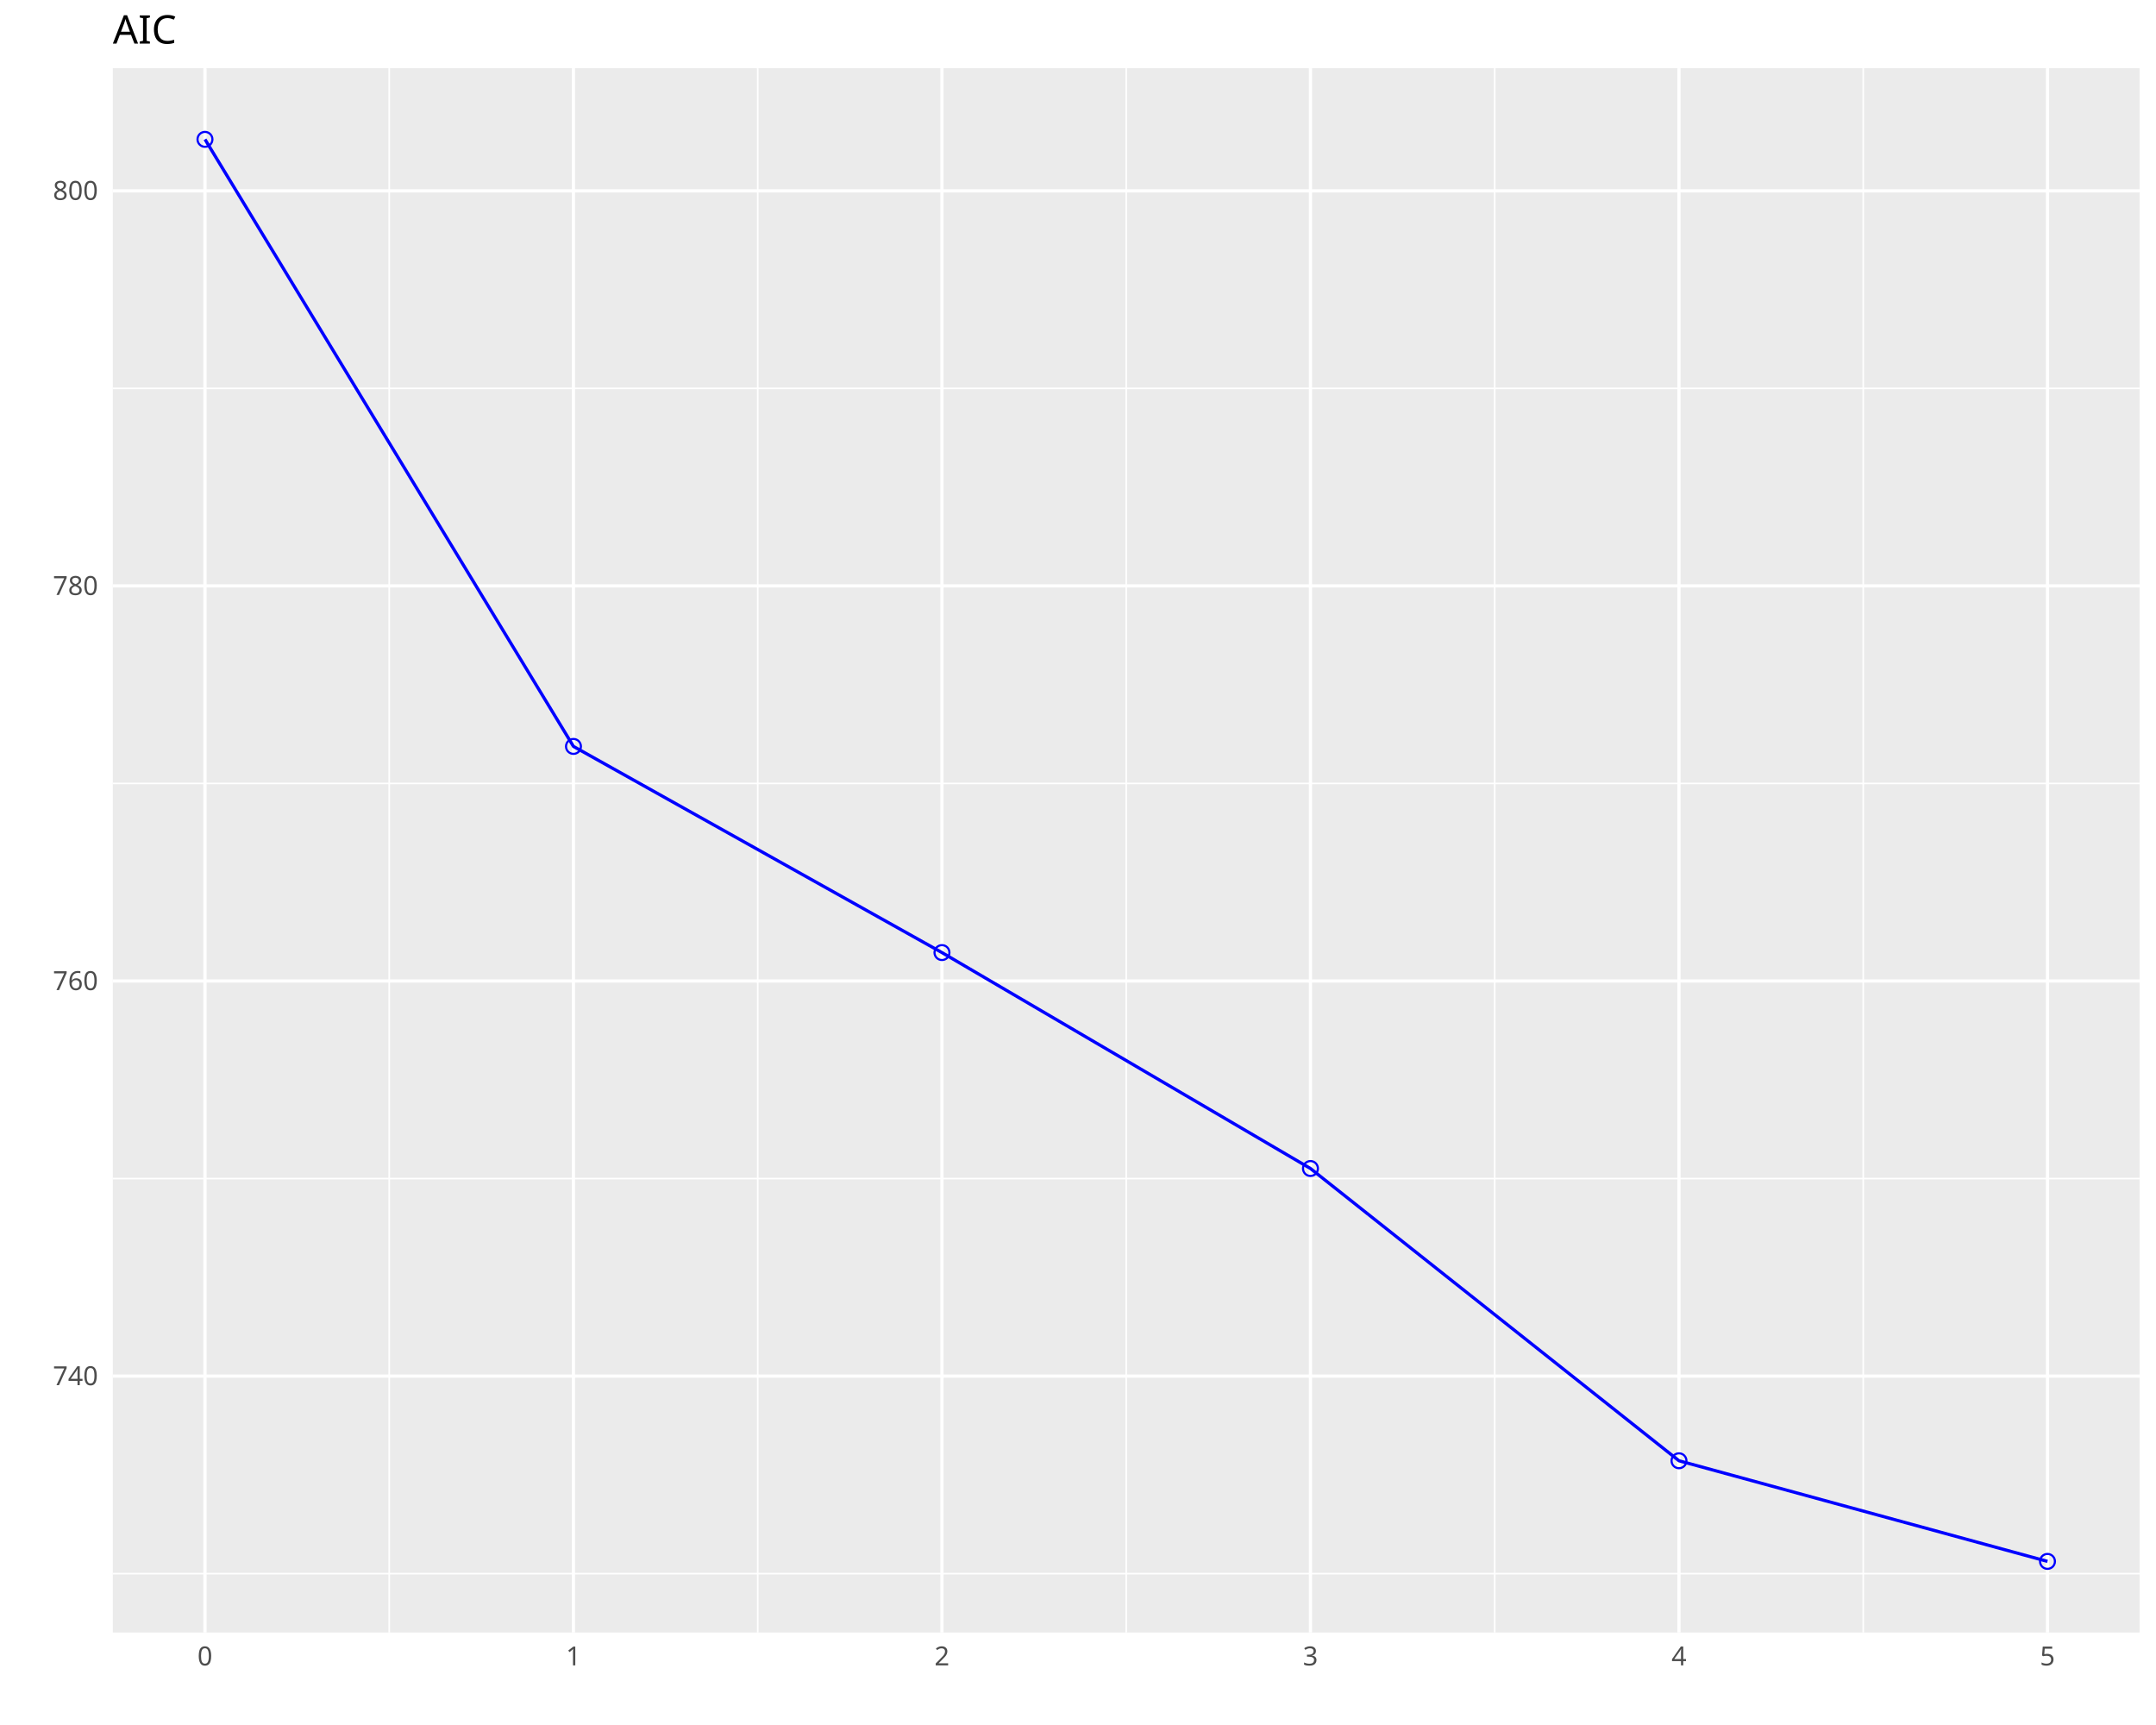
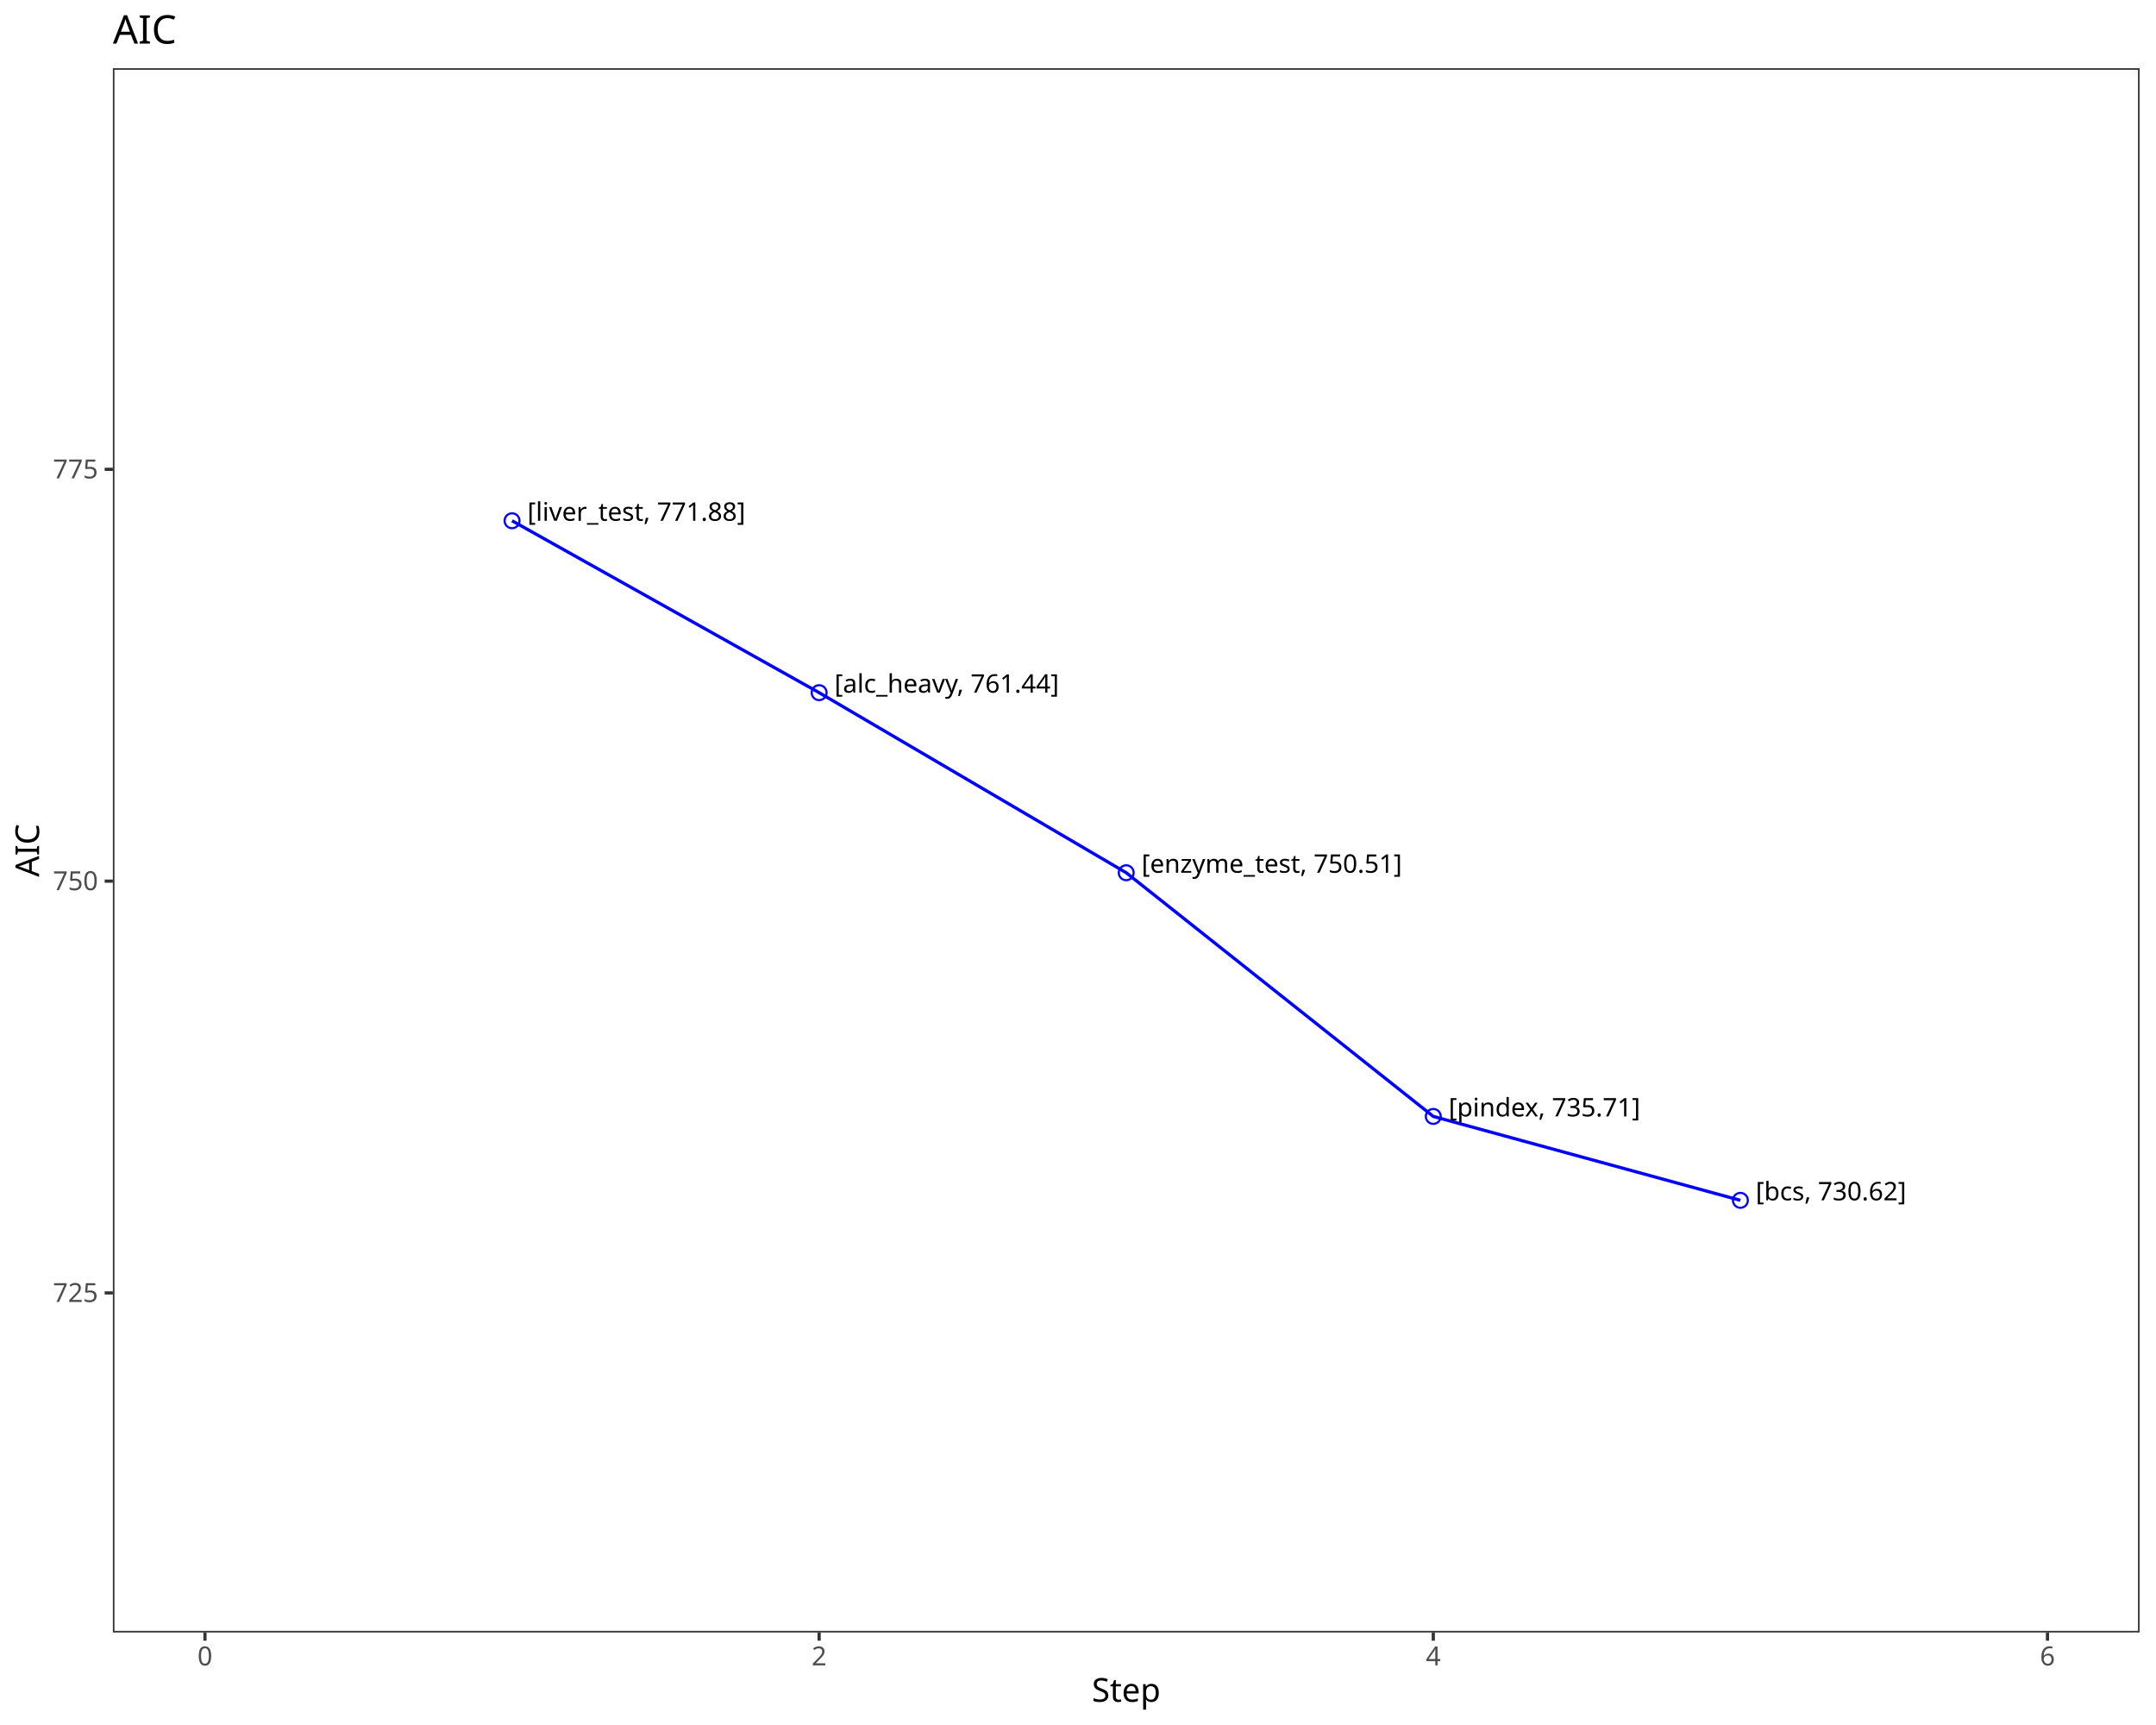
<svg xmlns="http://www.w3.org/2000/svg" class="svglite" data-engine-version="2.0" width="720.00pt" height="576.00pt" viewBox="0 0 720.00 576.00">
  <defs>
    <style type="text/css">
    .svglite line, .svglite polyline, .svglite polygon, .svglite path, .svglite rect, .svglite circle {
      fill: none;
      stroke: #000000;
      stroke-linecap: round;
      stroke-linejoin: round;
      stroke-miterlimit: 10.00;
    }
  </style>
  </defs>
  <rect width="100%" height="100%" style="stroke: none; fill: #FFFFFF;" />
  <defs>
    <clipPath id="cpMC4wMHw3MjAuMDB8MC4wMHw1NzYuMDA=">
      <rect x="0.00" y="0.00" width="720.00" height="576.00" />
    </clipPath>
  </defs>
  <g clip-path="url(#cpMC4wMHw3MjAuMDB8MC4wMHw1NzYuMDA=)">
    <rect x="0.00" y="0.00" width="720.00" height="576.00" style="stroke-width: 1.07; stroke: #FFFFFF; fill: #FFFFFF;" />
  </g>
  <defs>
    <clipPath id="cpMzcuNjl8NzE0LjUyfDIyLjc4fDU0NS4xMQ==">
      <rect x="37.69" y="22.78" width="676.83" height="522.33" />
    </clipPath>
  </defs>
  <g clip-path="url(#cpMzcuNjl8NzE0LjUyfDIyLjc4fDU0NS4xMQ==)">
-     <rect x="37.69" y="22.78" width="676.83" height="522.33" style="stroke-width: 1.07; stroke: none; fill: #EBEBEB;" />
-     <polyline points="37.69,525.46 714.52,525.46 " style="stroke-width: 0.53; stroke: #FFFFFF; stroke-linecap: butt;" />
-     <polyline points="37.69,393.54 714.52,393.54 " style="stroke-width: 0.53; stroke: #FFFFFF; stroke-linecap: butt;" />
-     <polyline points="37.69,261.61 714.52,261.61 " style="stroke-width: 0.53; stroke: #FFFFFF; stroke-linecap: butt;" />
-     <polyline points="37.69,129.68 714.52,129.68 " style="stroke-width: 0.53; stroke: #FFFFFF; stroke-linecap: butt;" />
-     <polyline points="129.98,545.11 129.98,22.78 " style="stroke-width: 0.53; stroke: #FFFFFF; stroke-linecap: butt;" />
-     <polyline points="253.04,545.11 253.04,22.78 " style="stroke-width: 0.53; stroke: #FFFFFF; stroke-linecap: butt;" />
-     <polyline points="376.10,545.11 376.10,22.78 " style="stroke-width: 0.53; stroke: #FFFFFF; stroke-linecap: butt;" />
-     <polyline points="499.16,545.11 499.16,22.78 " style="stroke-width: 0.53; stroke: #FFFFFF; stroke-linecap: butt;" />
-     <polyline points="622.23,545.11 622.23,22.78 " style="stroke-width: 0.53; stroke: #FFFFFF; stroke-linecap: butt;" />
-     <polyline points="37.69,459.50 714.52,459.50 " style="stroke-width: 1.07; stroke: #FFFFFF; stroke-linecap: butt;" />
-     <polyline points="37.69,327.57 714.52,327.57 " style="stroke-width: 1.07; stroke: #FFFFFF; stroke-linecap: butt;" />
-     <polyline points="37.69,195.64 714.52,195.64 " style="stroke-width: 1.07; stroke: #FFFFFF; stroke-linecap: butt;" />
-     <polyline points="37.69,63.72 714.52,63.72 " style="stroke-width: 1.07; stroke: #FFFFFF; stroke-linecap: butt;" />
-     <polyline points="68.45,545.11 68.45,22.78 " style="stroke-width: 1.07; stroke: #FFFFFF; stroke-linecap: butt;" />
-     <polyline points="191.51,545.11 191.51,22.78 " style="stroke-width: 1.07; stroke: #FFFFFF; stroke-linecap: butt;" />
-     <polyline points="314.57,545.11 314.57,22.78 " style="stroke-width: 1.07; stroke: #FFFFFF; stroke-linecap: butt;" />
-     <polyline points="437.63,545.11 437.63,22.78 " style="stroke-width: 1.07; stroke: #FFFFFF; stroke-linecap: butt;" />
-     <polyline points="560.70,545.11 560.70,22.78 " style="stroke-width: 1.07; stroke: #FFFFFF; stroke-linecap: butt;" />
-     <polyline points="683.76,545.11 683.76,22.78 " style="stroke-width: 1.07; stroke: #FFFFFF; stroke-linecap: butt;" />
-     <polyline points="68.45,46.53 191.51,249.24 314.57,318.08 437.63,390.18 560.70,487.77 683.76,521.37 " style="stroke-width: 1.07; stroke: #0000FF; stroke-linecap: butt;" />
-     <circle cx="68.45" cy="46.53" r="2.49" style="stroke-width: 0.71; stroke: #0000FF;" />
-     <circle cx="191.51" cy="249.24" r="2.49" style="stroke-width: 0.71; stroke: #0000FF;" />
-     <circle cx="314.57" cy="318.08" r="2.49" style="stroke-width: 0.71; stroke: #0000FF;" />
-     <circle cx="437.63" cy="390.18" r="2.49" style="stroke-width: 0.71; stroke: #0000FF;" />
-     <circle cx="560.70" cy="487.77" r="2.49" style="stroke-width: 0.71; stroke: #0000FF;" />
-     <circle cx="683.76" cy="521.37" r="2.49" style="stroke-width: 0.71; stroke: #0000FF;" />
+     <rect x="37.69" y="22.78" width="676.83" height="522.33" style="stroke-width: 1.07; stroke: none; fill: #FFFFFF;" />
+     <polyline points="171.00,173.89 273.55,231.29 376.10,291.42 478.65,372.79 581.21,400.81 " style="stroke-width: 1.07; stroke: #0000FF; stroke-linecap: butt;" />
+     <circle cx="171.00" cy="173.89" r="2.49" style="stroke-width: 0.71; stroke: #0000FF;" />
+     <circle cx="273.55" cy="231.29" r="2.49" style="stroke-width: 0.71; stroke: #0000FF;" />
+     <circle cx="376.10" cy="291.42" r="2.49" style="stroke-width: 0.71; stroke: #0000FF;" />
+     <circle cx="478.65" cy="372.79" r="2.49" style="stroke-width: 0.71; stroke: #0000FF;" />
+     <circle cx="581.21" cy="400.81" r="2.49" style="stroke-width: 0.71; stroke: #0000FF;" />
+     <text x="176.13" y="173.89" style="font-size: 8.54px; font-family: sans;" textLength="69.75px" lengthAdjust="spacingAndGlyphs">[liver_test, 771.88]</text>
+     <text x="278.68" y="231.29" style="font-size: 8.54px; font-family: sans;" textLength="74.04px" lengthAdjust="spacingAndGlyphs">[alc_heavy, 761.44]</text>
+     <text x="381.23" y="291.42" style="font-size: 8.54px; font-family: sans;" textLength="84.00px" lengthAdjust="spacingAndGlyphs">[enzyme_test, 750.51]</text>
+     <text x="483.78" y="372.79" style="font-size: 8.54px; font-family: sans;" textLength="60.75px" lengthAdjust="spacingAndGlyphs">[pindex, 735.71]</text>
+     <text x="586.33" y="400.81" style="font-size: 8.54px; font-family: sans;" textLength="48.88px" lengthAdjust="spacingAndGlyphs">[bcs, 730.62]</text>
+     <rect x="37.69" y="22.78" width="676.83" height="522.33" style="stroke-width: 1.07; stroke: #333333;" />
  </g>
  <g clip-path="url(#cpMC4wMHw3MjAuMDB8MC4wMHw1NzYuMDA=)">
-     <text x="32.76" y="462.53" text-anchor="end" style="font-size: 8.80px; fill: #4D4D4D; font-family: sans;" textLength="14.68px" lengthAdjust="spacingAndGlyphs">740</text>
-     <text x="32.76" y="330.60" text-anchor="end" style="font-size: 8.80px; fill: #4D4D4D; font-family: sans;" textLength="14.68px" lengthAdjust="spacingAndGlyphs">760</text>
-     <text x="32.76" y="198.67" text-anchor="end" style="font-size: 8.80px; fill: #4D4D4D; font-family: sans;" textLength="14.68px" lengthAdjust="spacingAndGlyphs">780</text>
-     <text x="32.76" y="66.74" text-anchor="end" style="font-size: 8.80px; fill: #4D4D4D; font-family: sans;" textLength="14.68px" lengthAdjust="spacingAndGlyphs">800</text>
+     <text x="32.76" y="434.75" text-anchor="end" style="font-size: 8.80px; fill: #4D4D4D; font-family: sans;" textLength="14.68px" lengthAdjust="spacingAndGlyphs">725</text>
+     <text x="32.76" y="297.24" text-anchor="end" style="font-size: 8.80px; fill: #4D4D4D; font-family: sans;" textLength="14.68px" lengthAdjust="spacingAndGlyphs">750</text>
+     <text x="32.76" y="159.73" text-anchor="end" style="font-size: 8.80px; fill: #4D4D4D; font-family: sans;" textLength="14.68px" lengthAdjust="spacingAndGlyphs">775</text>
+     <polyline points="34.95,431.72 37.69,431.72 " style="stroke-width: 1.07; stroke: #333333; stroke-linecap: butt;" />
+     <polyline points="34.95,294.22 37.69,294.22 " style="stroke-width: 1.07; stroke: #333333; stroke-linecap: butt;" />
+     <polyline points="34.95,156.71 37.69,156.71 " style="stroke-width: 1.07; stroke: #333333; stroke-linecap: butt;" />
+     <polyline points="68.45,547.85 68.45,545.11 " style="stroke-width: 1.07; stroke: #333333; stroke-linecap: butt;" />
+     <polyline points="273.55,547.85 273.55,545.11 " style="stroke-width: 1.07; stroke: #333333; stroke-linecap: butt;" />
+     <polyline points="478.65,547.85 478.65,545.11 " style="stroke-width: 1.07; stroke: #333333; stroke-linecap: butt;" />
+     <polyline points="683.76,547.85 683.76,545.11 " style="stroke-width: 1.07; stroke: #333333; stroke-linecap: butt;" />
    <text x="68.45" y="556.10" text-anchor="middle" style="font-size: 8.80px; fill: #4D4D4D; font-family: sans;" textLength="4.89px" lengthAdjust="spacingAndGlyphs">0</text>
-     <text x="191.51" y="556.10" text-anchor="middle" style="font-size: 8.80px; fill: #4D4D4D; font-family: sans;" textLength="4.89px" lengthAdjust="spacingAndGlyphs">1</text>
-     <text x="314.57" y="556.10" text-anchor="middle" style="font-size: 8.80px; fill: #4D4D4D; font-family: sans;" textLength="4.89px" lengthAdjust="spacingAndGlyphs">2</text>
-     <text x="437.63" y="556.10" text-anchor="middle" style="font-size: 8.80px; fill: #4D4D4D; font-family: sans;" textLength="4.89px" lengthAdjust="spacingAndGlyphs">3</text>
-     <text x="560.70" y="556.10" text-anchor="middle" style="font-size: 8.80px; fill: #4D4D4D; font-family: sans;" textLength="4.89px" lengthAdjust="spacingAndGlyphs">4</text>
-     <text x="683.76" y="556.10" text-anchor="middle" style="font-size: 8.80px; fill: #4D4D4D; font-family: sans;" textLength="4.89px" lengthAdjust="spacingAndGlyphs">5</text>
+     <text x="273.55" y="556.10" text-anchor="middle" style="font-size: 8.80px; fill: #4D4D4D; font-family: sans;" textLength="4.89px" lengthAdjust="spacingAndGlyphs">2</text>
+     <text x="478.65" y="556.10" text-anchor="middle" style="font-size: 8.80px; fill: #4D4D4D; font-family: sans;" textLength="4.89px" lengthAdjust="spacingAndGlyphs">4</text>
+     <text x="683.76" y="556.10" text-anchor="middle" style="font-size: 8.80px; fill: #4D4D4D; font-family: sans;" textLength="4.89px" lengthAdjust="spacingAndGlyphs">6</text>
+     <text x="376.10" y="568.24" text-anchor="middle" style="font-size: 11.00px; font-family: sans;" textLength="22.63px" lengthAdjust="spacingAndGlyphs">Step</text>
+     <text transform="translate(13.05,283.95) rotate(-90)" text-anchor="middle" style="font-size: 11.00px; font-family: sans;" textLength="18.34px" lengthAdjust="spacingAndGlyphs">AIC</text>
    <text x="37.69" y="14.56" style="font-size: 13.20px; font-family: sans;" textLength="22.01px" lengthAdjust="spacingAndGlyphs">AIC</text>
  </g>
</svg>
